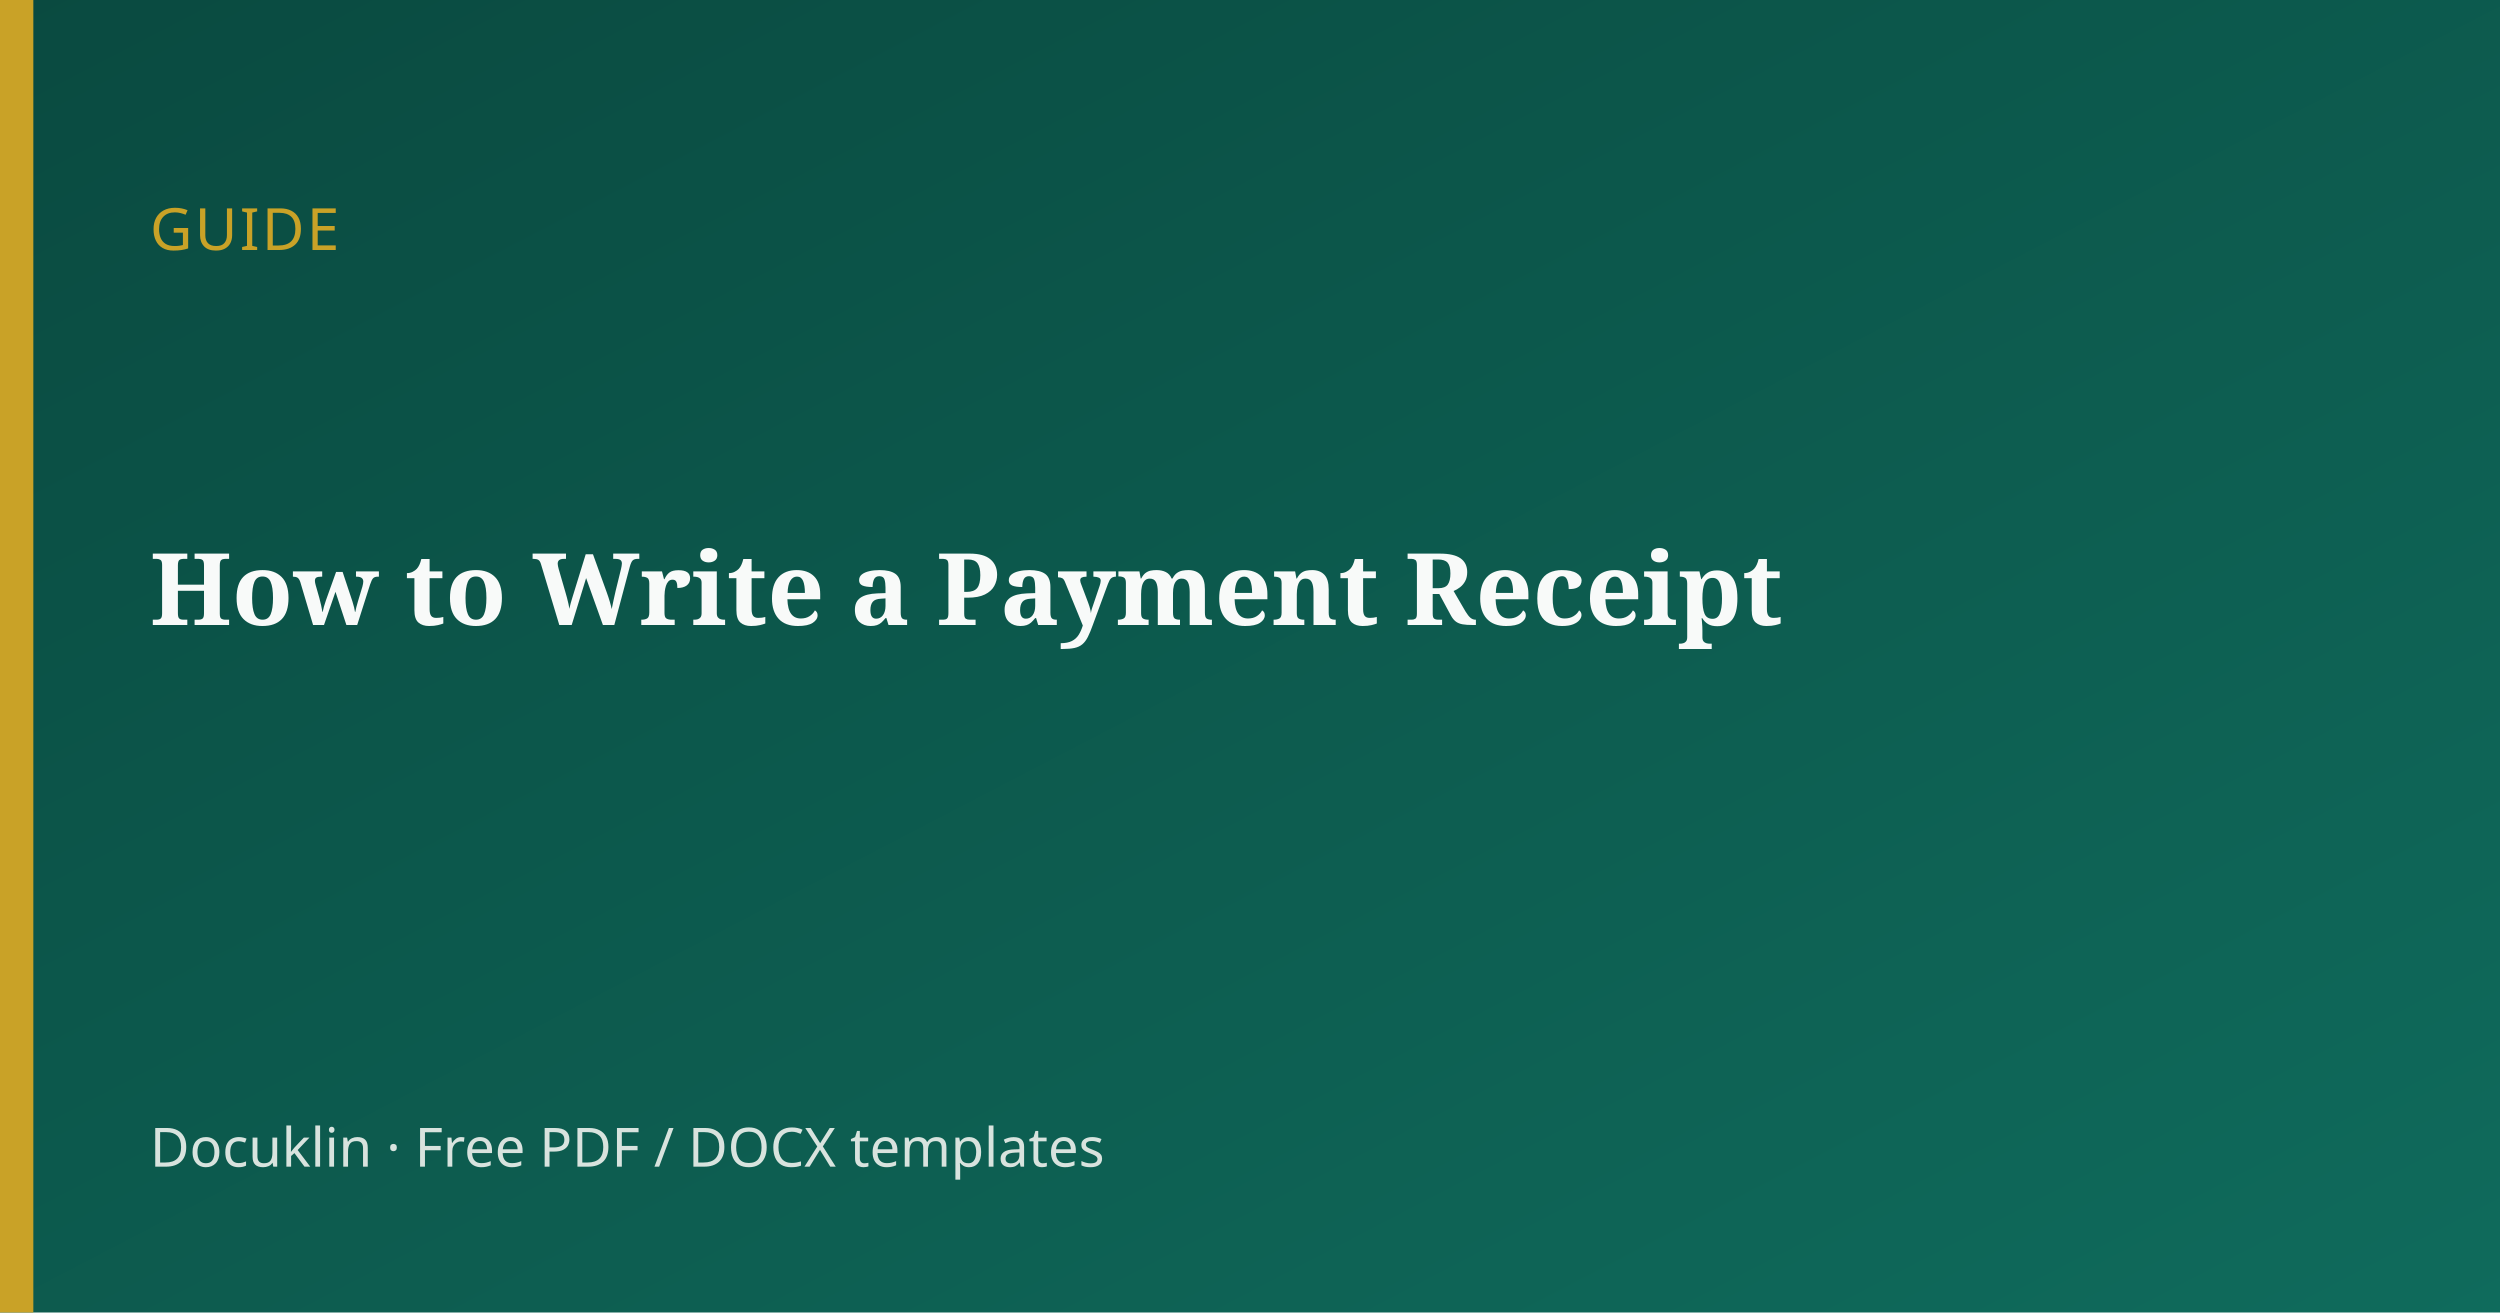
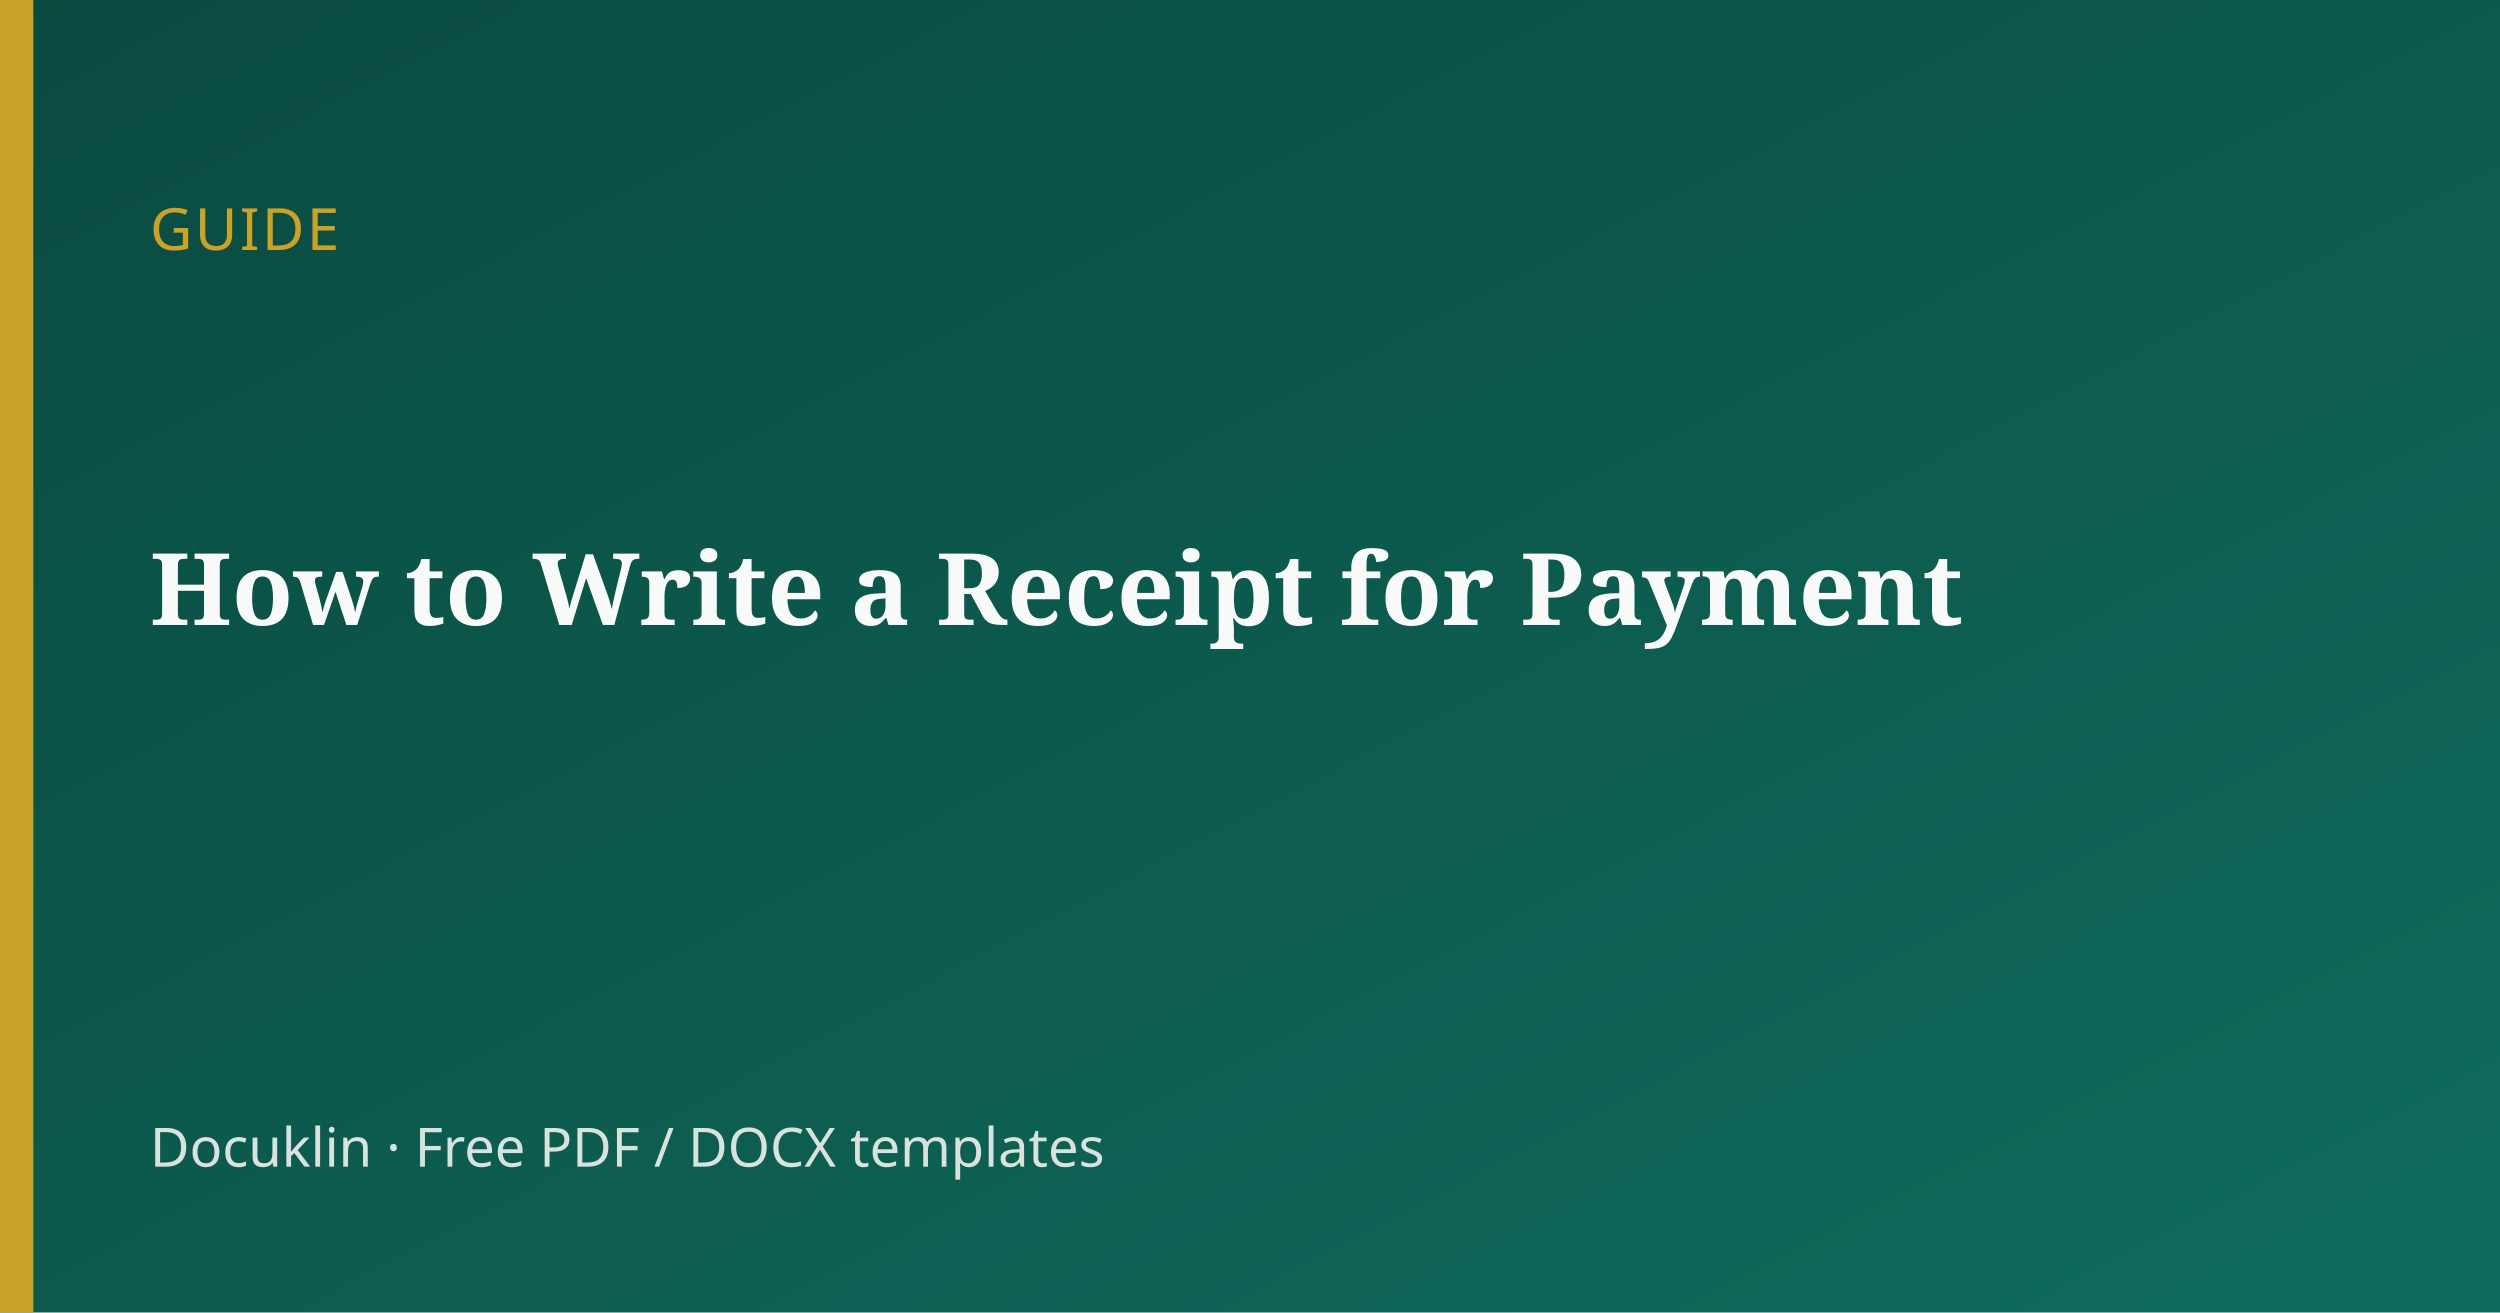
<svg xmlns="http://www.w3.org/2000/svg" width="1200" height="630" viewBox="0 0 1200 630" role="img">
  <defs>
    <linearGradient id="bg" x1="0" y1="0" x2="1" y2="1">
      <stop offset="0%" stop-color="#0a4a40" />
      <stop offset="100%" stop-color="#0f6b5c" />
    </linearGradient>
  </defs>
  <rect width="1200" height="630" fill="url(#bg)" />
  <rect x="0" y="0" width="16" height="630" fill="#c9a227" />
  <text x="72" y="120" fill="#c9a227" font-family="system-ui,sans-serif" font-size="28" letter-spacing="0.04em">GUIDE</text>
-   <text x="72" y="300" fill="#f8faf9" font-family="Georgia, serif" font-size="48" font-weight="700">How to Write a Payment Receipt</text>
+   <text x="72" y="300" fill="#f8faf9" font-family="Georgia, serif" font-size="48" font-weight="700">How to Write a Receipt for Payment</text>
  <text x="72" y="560" fill="#d8e3de" font-family="system-ui,sans-serif" font-size="26">Docuklin · Free PDF / DOCX templates</text>
</svg>
